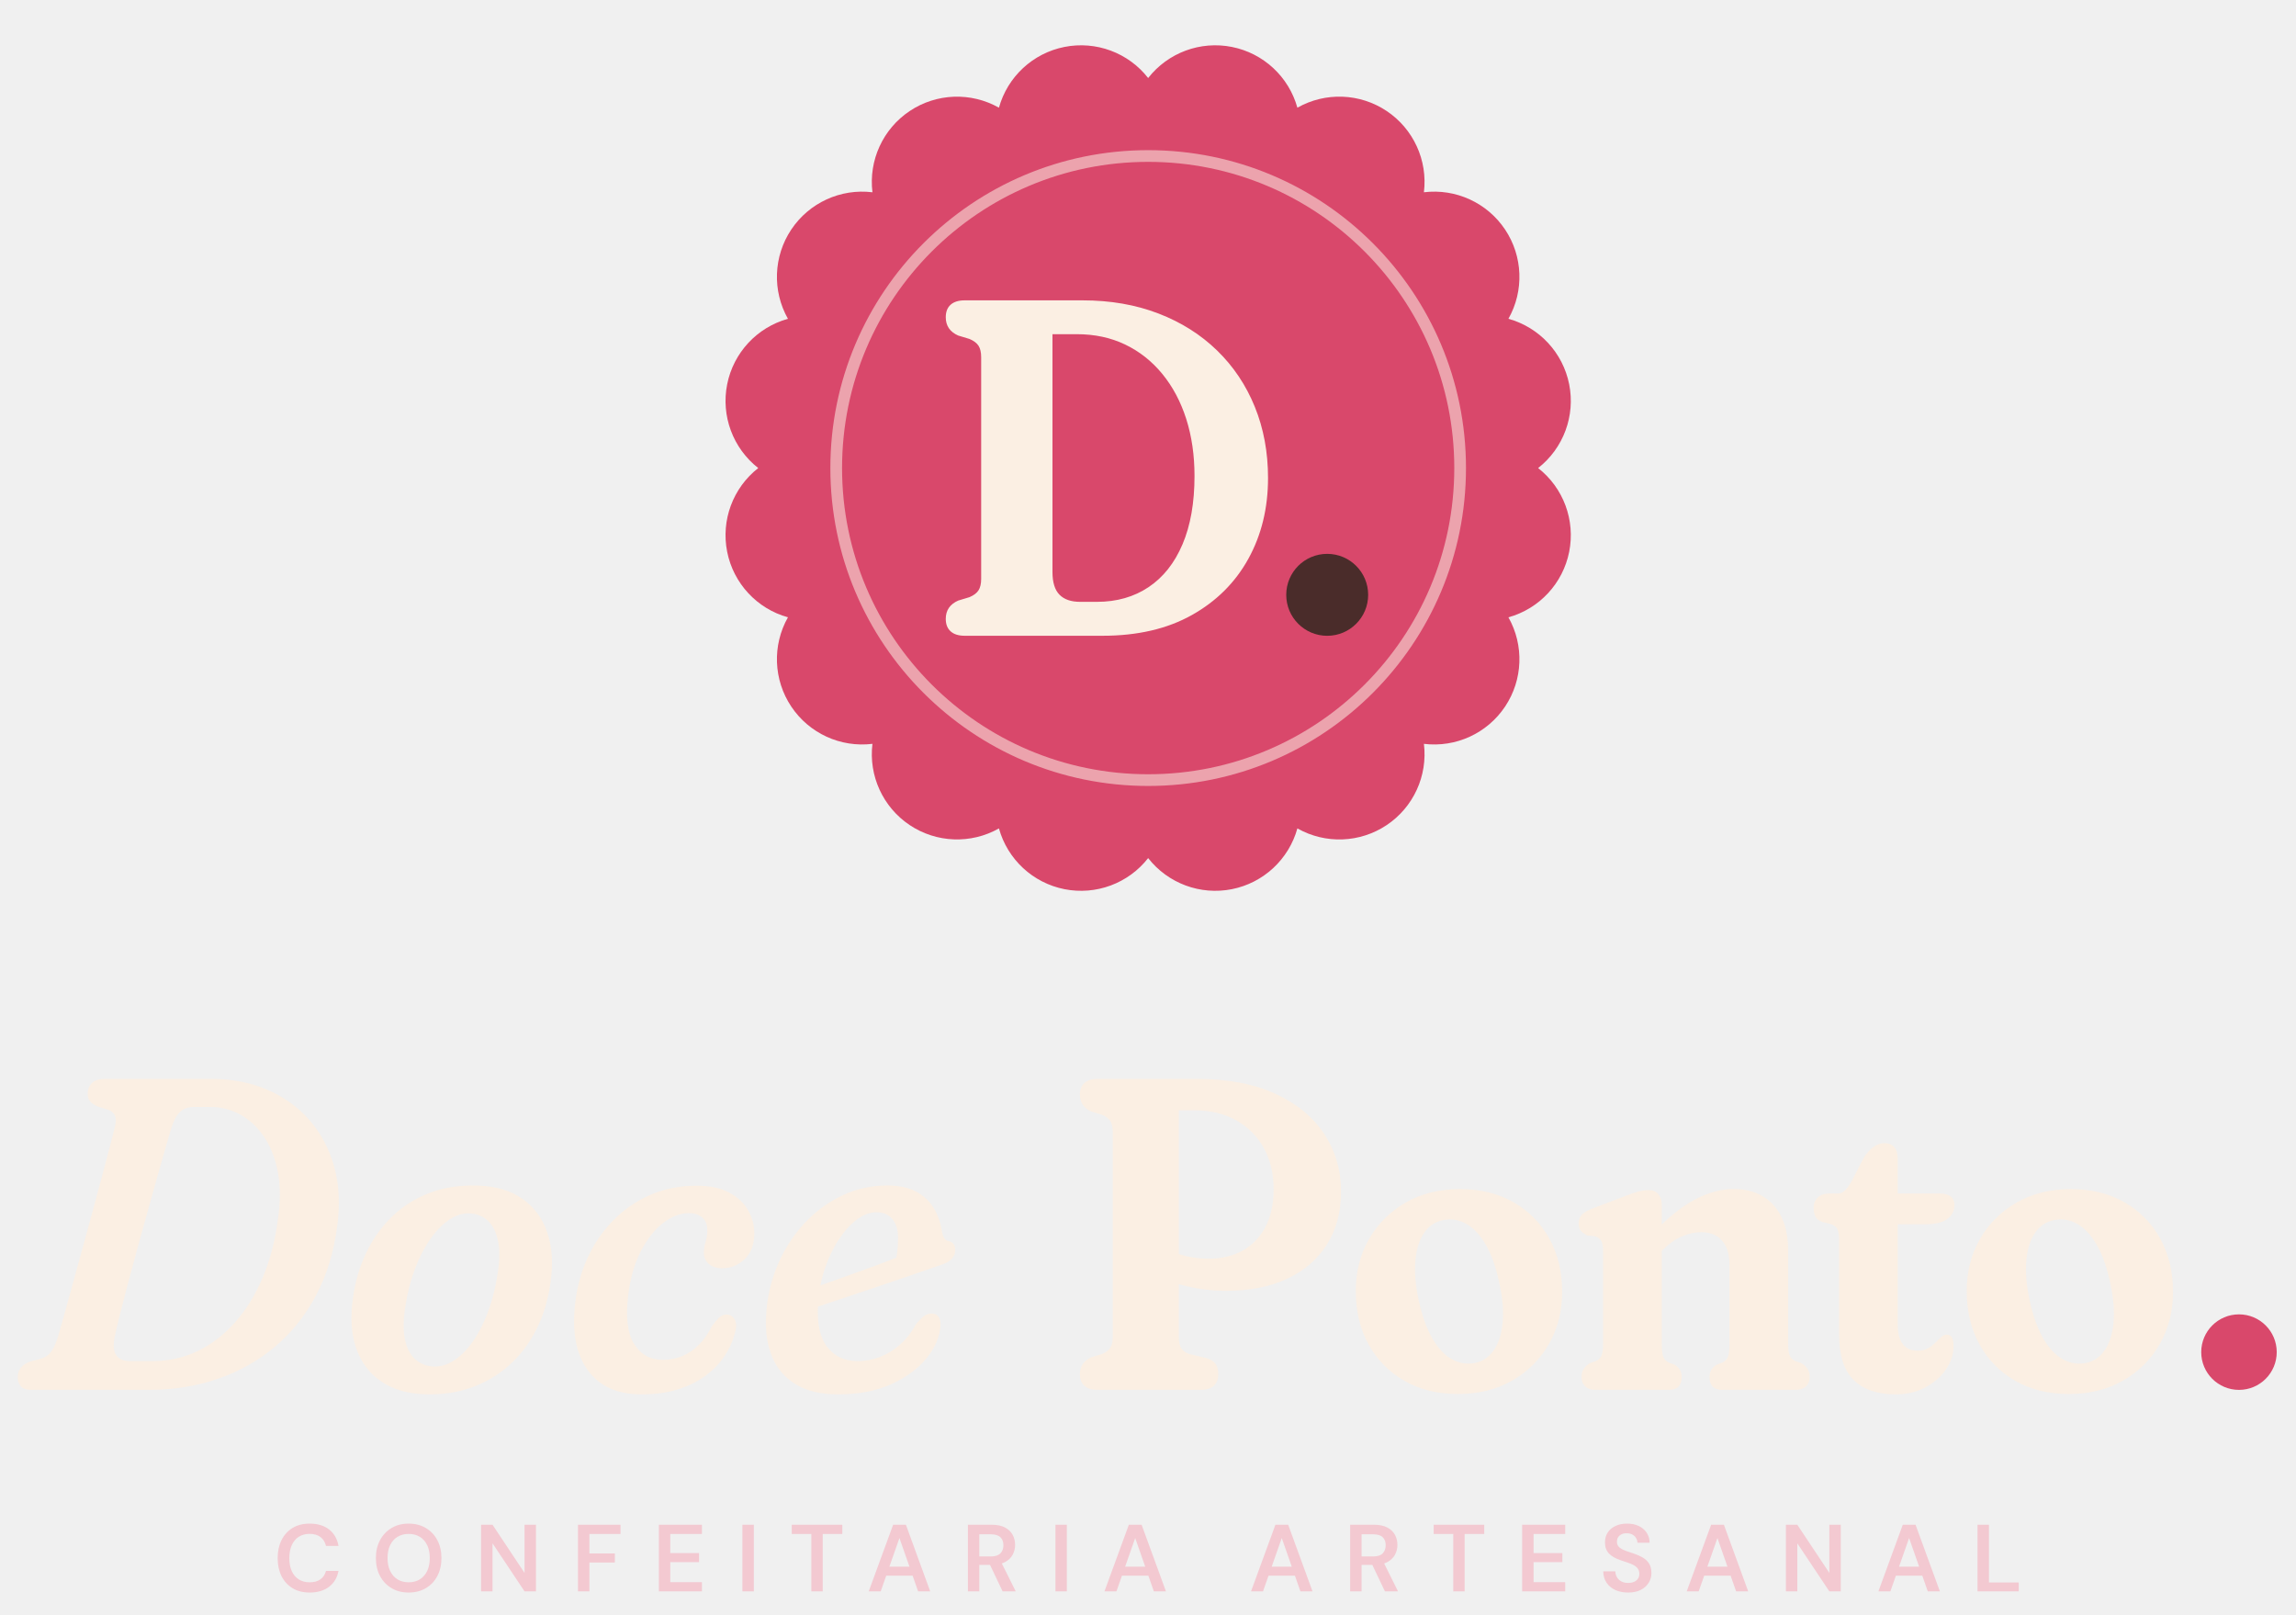
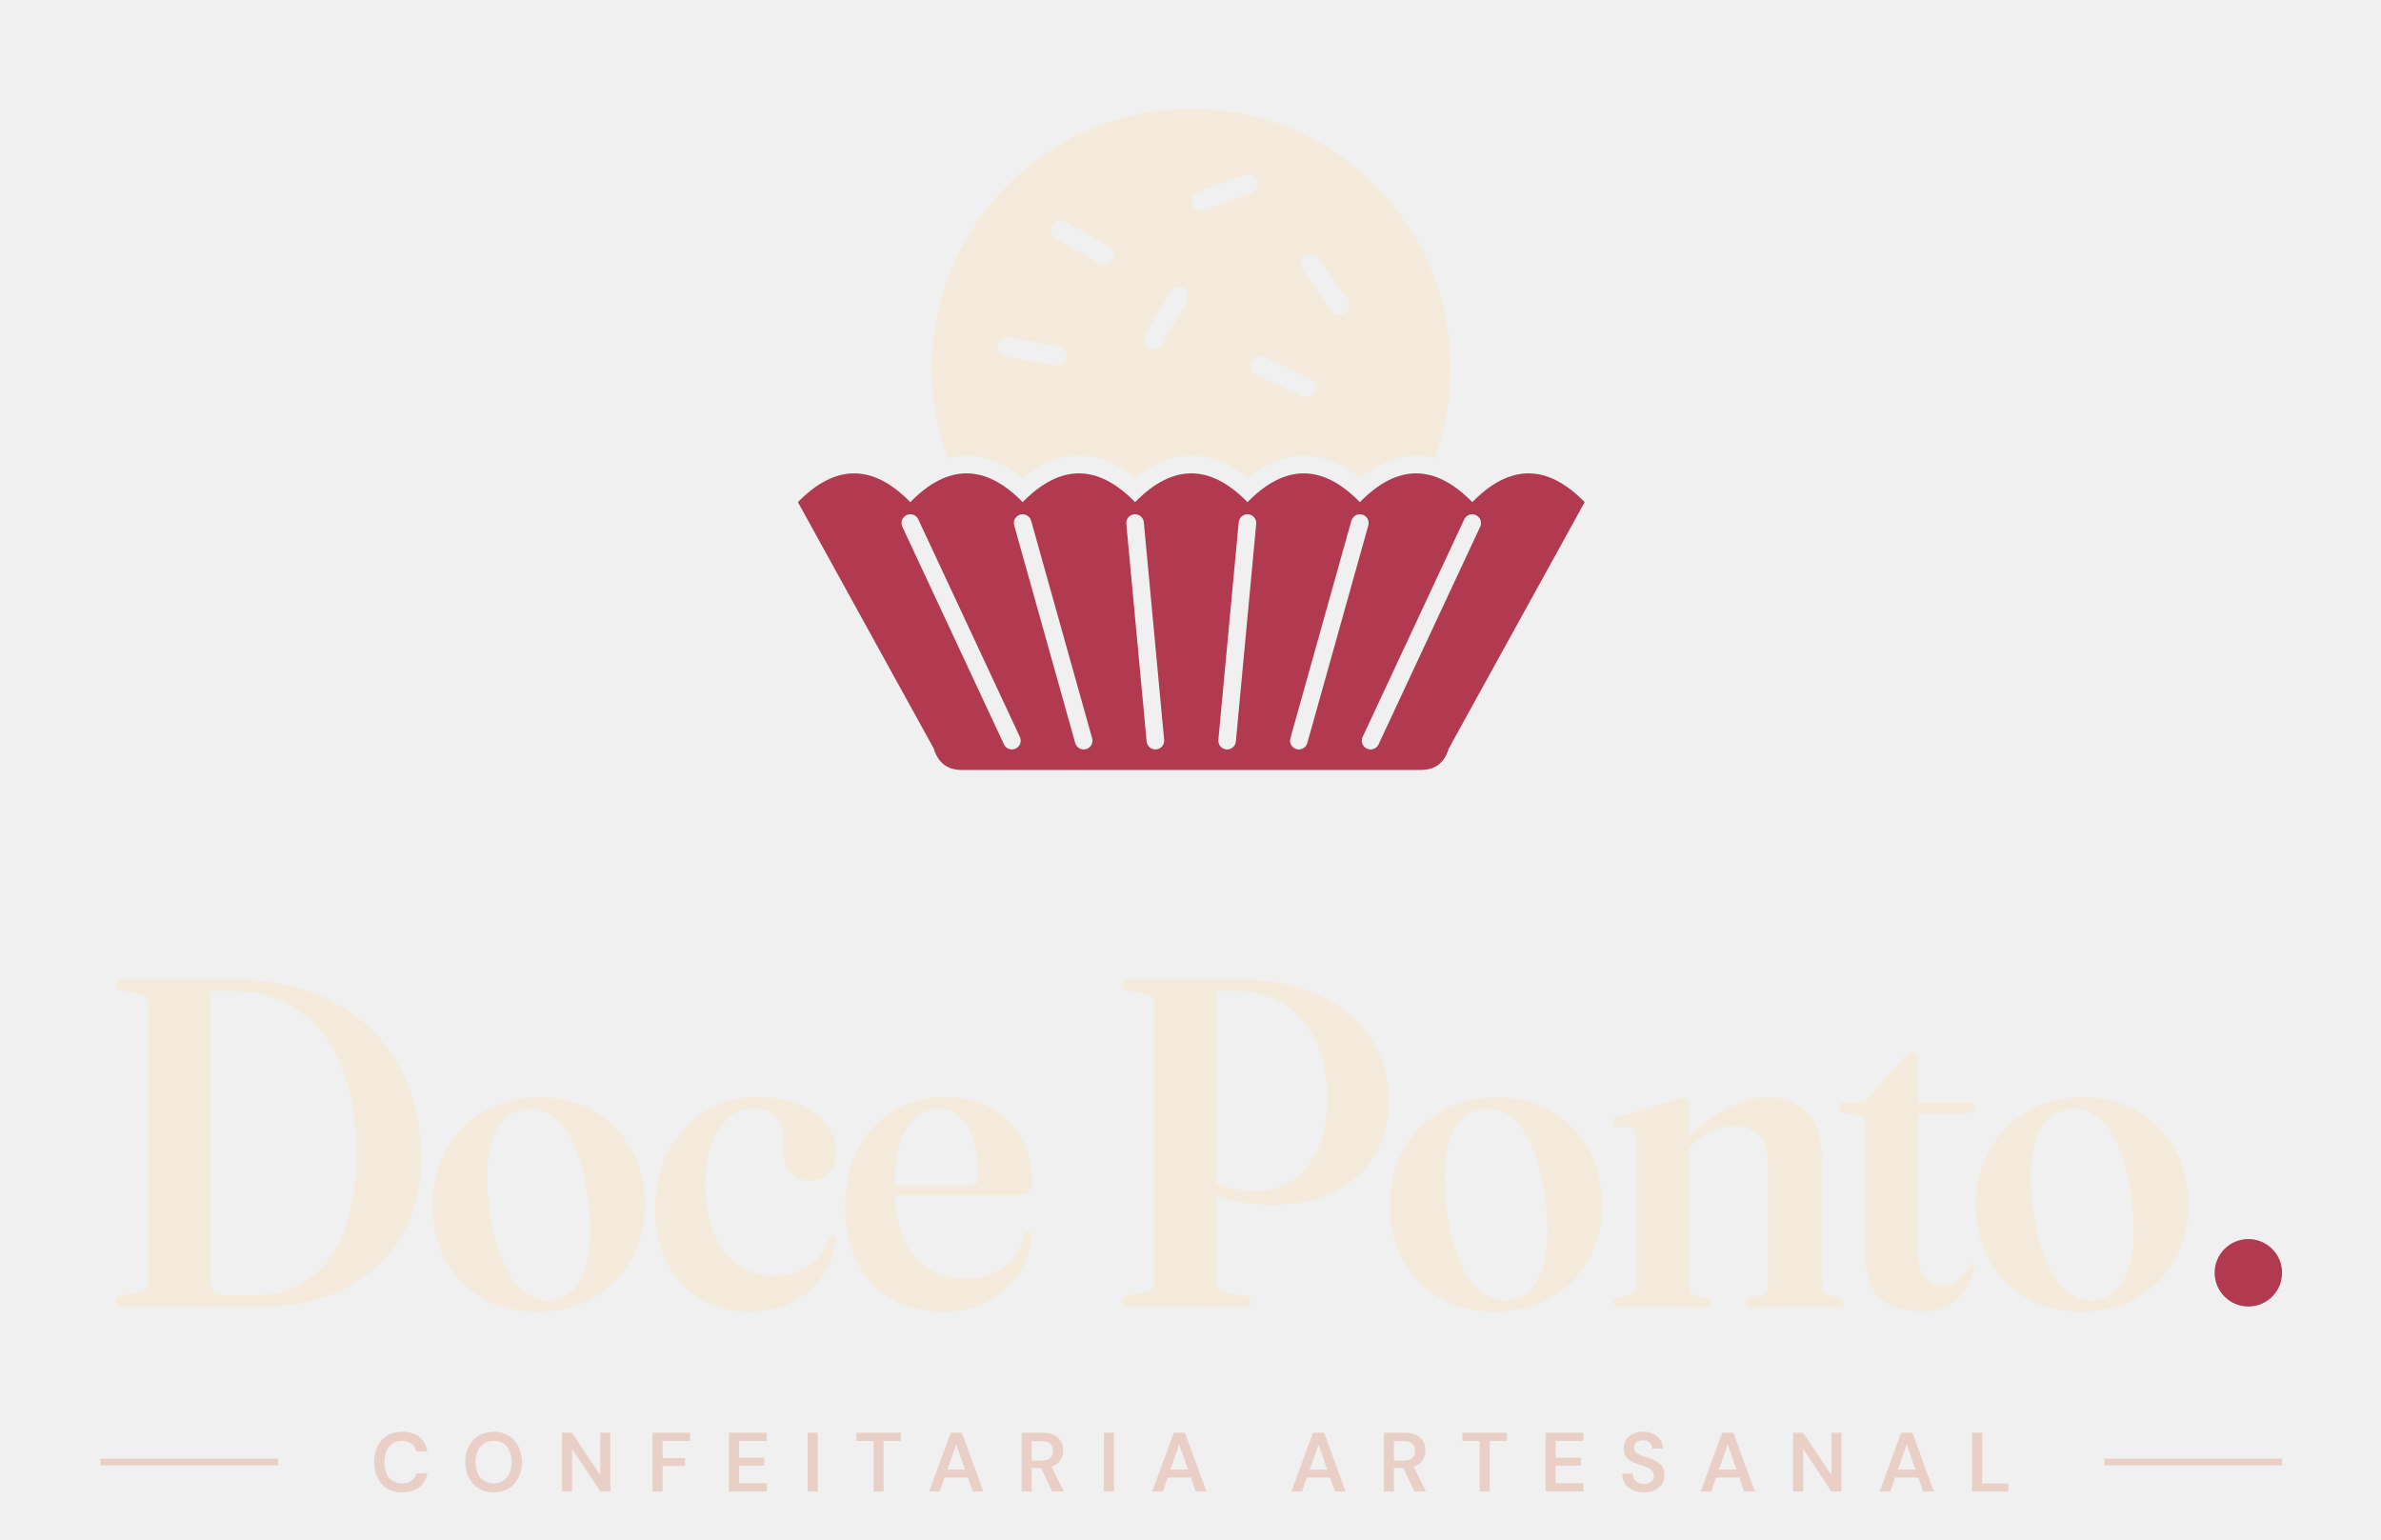
- <svg xmlns="http://www.w3.org/2000/svg" viewBox="0 0 579 407" width="579" height="407">
-   <defs />
-   <path d="M289.54 19.67A21.49 21.49 0 0 1 327.17 27.15A21.49 21.49 0 0 1 359.08 48.47A21.49 21.49 0 0 1 380.39 80.37A21.49 21.49 0 0 1 387.88 118.00A21.49 21.49 0 0 1 380.39 155.63A21.49 21.49 0 0 1 359.08 187.53A21.49 21.49 0 0 1 327.17 208.85A21.49 21.49 0 0 1 289.54 216.33A21.49 21.49 0 0 1 251.91 208.85A21.49 21.49 0 0 1 220.01 187.53A21.49 21.49 0 0 1 198.70 155.63A21.49 21.49 0 0 1 191.21 118.00A21.49 21.49 0 0 1 198.70 80.37A21.49 21.49 0 0 1 220.01 48.47A21.49 21.49 0 0 1 251.91 27.15A21.49 21.49 0 0 1 289.54 19.67Z" fill="#D9486B" />
-   <circle cx="289.544" cy="118" r="78.67" fill="none" stroke-width="2.95" stroke="#FBEFE3" stroke-opacity=".55" />
-   <path d="M238.5 156.02Q238.5 152.8 241.63 151.41L244.48 150.55Q246.09 149.87 246.76 148.83Q247.43 147.78 247.43 145.93V90.07Q247.43 88.2 246.76 87.16Q246.09 86.13 244.48 85.45L241.63 84.59Q238.5 83.2 238.5 79.98Q238.5 77.92 239.73 76.82Q240.96 75.72 243.27 75.72H273.01Q283.51 75.72 292.12 79.03Q300.73 82.34 306.92 88.36Q313.11 94.37 316.44 102.57Q319.77 110.77 319.77 120.52Q319.77 131.88 314.81 140.87Q309.85 149.86 300.54 155.07Q291.23 160.28 278.03 160.28H243.27Q240.96 160.28 239.73 159.17Q238.5 158.06 238.5 156.02ZM276.61 151.73Q284.09 151.73 289.63 148.03Q295.18 144.33 298.2 137.23Q301.23 130.12 301.23 119.99Q301.23 112.17 299.14 105.61Q297.04 99.06 293.11 94.27Q289.19 89.48 283.74 86.86Q278.3 84.25 271.55 84.25H265.41V144.2Q265.41 148.14 267.18 149.93Q268.95 151.73 272.4 151.73H276.61Z" fill="#FBEFE3" />
-   <circle cx="334.69" cy="149.96" r="10.33" fill="#4A2C2A" />
-   <path d="M4.48 347.14Q4.49 345.68 5.34 344.71Q6.19 343.74 7.69 343.23L10.25 342.56Q11.26 342.25 12.04 341.66Q12.81 341.07 13.49 339.83Q14.16 338.59 14.79 336.43Q15.27 334.77 16.19 331.47Q17.11 328.17 18.3 323.84Q19.49 319.51 20.81 314.68Q22.14 309.85 23.44 305.05Q24.74 300.26 25.87 296Q27.01 291.74 27.83 288.6Q28.65 285.45 29 283.97Q29.43 282.18 28.96 281.19Q28.49 280.19 27.12 279.73L24.71 278.98Q23.39 278.43 22.76 277.71Q22.13 276.98 22.11 275.77Q22.13 274.05 23.21 273.02Q24.29 272 26.49 272H53.29Q61.03 272 67.34 274.7Q73.66 277.4 78.02 282.37Q82.39 287.34 84.28 294.14Q86.16 300.94 85.04 309.12Q83.74 319.05 79.61 326.74Q75.48 334.43 69.13 339.7Q62.77 344.96 54.73 347.68Q46.69 350.4 37.55 350.4H8.02Q5.98 350.4 5.24 349.48Q4.49 348.56 4.48 347.14ZM38.46 343.14Q44.59 343.14 49.88 340.59Q55.17 338.03 59.32 333.32Q63.48 328.61 66.23 322.11Q68.99 315.61 70.04 307.71Q71.09 300.84 70.07 295.51Q69.05 290.19 66.54 286.53Q64.03 282.87 60.55 280.97Q57.06 279.08 53.16 279.08H48.73Q46.71 279.08 45.37 280.36Q44.03 281.63 43.14 284.58Q42.8 285.68 41.95 288.67Q41.09 291.67 39.89 295.91Q38.7 300.16 37.33 305.05Q35.96 309.95 34.6 314.92Q33.24 319.9 32.06 324.36Q30.88 328.82 30.04 332.2Q29.2 335.58 28.9 337.19Q28.32 340.27 29.34 341.7Q30.35 343.14 32.77 343.14H38.46ZM120.35 298.89Q127.28 299.08 131.74 302.22Q136.2 305.35 138.03 310.78Q139.86 316.21 138.83 323.29Q137.94 329.9 135.24 335.2Q132.55 340.5 128.38 344.21Q124.22 347.92 118.85 349.82Q113.49 351.71 107.24 351.51Q100.58 351.31 96.11 348.26Q91.64 345.21 89.78 339.79Q87.93 334.36 89.03 327.08Q89.85 321.11 92.31 315.92Q94.77 310.73 98.74 306.83Q102.72 302.93 108.14 300.81Q113.56 298.7 120.35 298.89ZM109.36 344.52Q111.29 344.61 113.27 343.66Q115.25 342.71 117.11 340.81Q118.96 338.91 120.56 336.13Q122.17 333.35 123.41 329.77Q124.65 326.19 125.36 321.89Q126.32 316.54 125.63 313.04Q124.94 309.54 123.05 307.78Q121.15 306.02 118.48 305.9Q116.37 305.79 114.3 306.89Q112.23 307.98 110.34 310.07Q108.45 312.17 106.86 315.04Q105.28 317.92 104.11 321.4Q102.94 324.89 102.32 328.78Q101.39 334.1 102.09 337.54Q102.79 340.98 104.72 342.68Q106.64 344.39 109.36 344.52ZM173.72 305.84Q170.39 305.84 167.13 308.4Q163.87 310.96 161.5 315.65Q159.13 320.34 158.4 326.72Q157.43 334.89 159.93 338.86Q162.42 342.83 167.17 342.83Q169.76 342.83 172.03 341.89Q174.31 340.94 176.22 339.05Q178.13 337.15 179.52 334.33Q180.47 333.01 181.31 332.2Q182.16 331.4 183.29 331.4Q184.55 331.4 185.3 332.71Q186.05 334.02 185.17 336.6Q184.41 339.39 182.58 342.07Q180.76 344.74 177.86 346.88Q174.96 349.01 170.95 350.27Q166.94 351.53 161.78 351.53Q152.62 351.53 148.21 345.42Q143.79 339.31 145.04 328.64Q145.69 322.58 148.13 317.21Q150.58 311.84 154.58 307.73Q158.59 303.62 163.92 301.27Q169.25 298.93 175.68 298.93Q180.69 298.93 183.91 300.67Q187.14 302.42 188.7 305.2Q190.27 307.98 190.22 311.11Q190.16 315.16 187.77 317.45Q185.37 319.73 182.13 319.73Q179.99 319.73 178.74 318.64Q177.49 317.54 177.5 315.75Q177.53 314.38 177.95 313.04Q178.36 311.69 178.37 310.15Q178.39 308.15 177.15 306.99Q175.91 305.84 173.72 305.84ZM199.5 326.64Q199.5 326.64 201.39 325.98Q203.29 325.33 206.38 324.24Q209.48 323.15 213.14 321.84Q216.8 320.53 220.38 319.22Q223.97 317.9 226.77 316.79L225.48 318.85Q226.03 317.43 226.25 315.76Q226.47 314.1 226.47 312.04Q226.47 309.07 225.05 307.35Q223.63 305.62 220.99 305.62Q218.59 305.62 216.13 307.43Q213.67 309.25 211.54 312.47Q209.4 315.69 207.99 319.89Q206.58 324.09 206.29 328.85Q205.85 335.99 208.6 339.57Q211.35 343.15 216.35 343.15Q219.11 343.15 221.82 342.13Q224.53 341.1 226.89 339.05Q229.26 337 230.95 333.89Q232.24 332.3 233.17 331.68Q234.1 331.07 235.21 331.17Q236.33 331.26 236.81 332.18Q237.29 333.1 237.15 334.47Q236.83 338.47 233.67 342.4Q230.51 346.33 224.83 348.93Q219.16 351.53 211.32 351.53Q204.93 351.53 200.78 349.06Q196.62 346.59 194.74 342.13Q192.86 337.67 193.19 331.74Q193.54 325.04 196.02 319.09Q198.51 313.15 202.67 308.61Q206.83 304.07 212.22 301.47Q217.6 298.87 223.74 298.87Q228.09 298.87 230.96 300.38Q233.84 301.89 235.45 304.54Q237.07 307.19 237.57 310.65Q237.78 311.63 238.14 312.17Q238.5 312.72 239.08 312.87Q239.84 312.96 240.34 313.48Q240.84 313.99 240.89 314.96Q240.96 316.25 240.09 317.28Q239.23 318.32 236.97 319Q234 320.04 230.13 321.37Q226.26 322.71 222.08 324.11Q217.91 325.52 213.96 326.84Q210.01 328.17 206.85 329.22Q203.68 330.28 201.79 330.9Q199.9 331.53 199.9 331.53L199.5 326.64Z" fill="#FBEFE3" />
-   <path d="M338.18 300.44Q338.18 308.04 334.67 313.67Q331.15 319.3 324.66 322.36Q318.17 325.42 309.19 325.42Q303.87 325.42 298.85 324.17Q293.83 322.93 289.94 320.69L290.89 313Q293.39 314.61 295.73 315.57Q298.07 316.53 300.35 316.93Q302.63 317.33 304.82 317.33Q309.61 317.33 313.28 315.33Q316.96 313.32 319.07 309.41Q321.18 305.5 321.18 299.76Q321.18 293.97 318.75 289.51Q316.32 285.05 311.81 282.48Q307.3 279.91 301.11 279.91H297.27V337.09Q297.27 338.94 297.92 339.94Q298.57 340.94 300.01 341.38L304.28 342.39Q305.77 342.85 306.5 343.78Q307.22 344.7 307.22 346.45Q307.22 348.34 306.1 349.37Q304.99 350.4 302.79 350.4H276.75Q274.61 350.4 273.47 349.37Q272.33 348.34 272.33 346.45Q272.33 343.46 275.23 342.17L277.87 341.38Q279.36 340.75 279.99 339.78Q280.61 338.81 280.61 337.09V285.31Q280.61 283.57 279.99 282.61Q279.36 281.65 277.87 281.02L275.23 280.23Q272.33 278.94 272.33 275.95Q272.33 274.04 273.47 273.02Q274.61 272 276.75 272H301.78Q313.54 272 321.65 275.76Q329.76 279.51 333.97 285.93Q338.18 292.35 338.18 300.44ZM368.18 299.78Q375.9 299.78 381.69 303.1Q387.48 306.42 390.71 312.26Q393.94 318.1 393.94 325.74Q393.94 332.96 390.62 338.8Q387.29 344.63 381.38 348.03Q375.46 351.44 367.66 351.44Q359.97 351.44 354.17 348.12Q348.36 344.8 345.13 338.95Q341.9 333.1 341.9 325.46Q341.9 318.2 345.22 312.4Q348.54 306.6 354.46 303.19Q360.37 299.78 368.18 299.78ZM372.04 343.6Q374.94 342.98 376.72 340.37Q378.51 337.76 378.93 333.48Q379.35 329.2 378.1 323.51Q376.84 317.46 374.65 313.74Q372.46 310.01 369.67 308.49Q366.87 306.97 363.82 307.62Q360.92 308.21 359.13 310.82Q357.34 313.43 356.94 317.72Q356.53 322 357.74 327.7Q359.05 333.72 361.23 337.46Q363.41 341.21 366.21 342.71Q369.01 344.22 372.04 343.6ZM419.06 303.75V338.71Q419.06 341.05 419.43 342.03Q419.81 343.01 420.84 343.51L422.35 344.07Q424.09 345.19 424.09 347.11Q424.09 350.4 420.84 350.4H402.41Q400.73 350.4 399.78 349.53Q398.83 348.67 398.83 347.11Q398.83 345.89 399.38 345.09Q399.92 344.29 400.97 343.64L402.4 343.15Q403.41 342.72 403.83 341.83Q404.26 340.93 404.26 338.71V315.48Q404.26 313.61 403.81 312.84Q403.36 312.07 402.33 311.68L400.27 311.46Q399.09 310.89 398.59 310.19Q398.09 309.49 398.09 308.43Q398.09 307.22 398.83 306.34Q399.56 305.46 401.42 304.74L409.85 301.53Q412.09 300.66 413.36 300.34Q414.63 300.03 415.72 300.03Q417.35 300.03 418.2 301.05Q419.06 302.07 419.06 303.75ZM417.55 316.82 414.54 313.26 416.77 310.96Q422.55 304.95 427.53 302.35Q432.52 299.76 437.2 299.76Q443.63 299.76 447.28 303.87Q450.93 307.97 450.93 315.15V338.71Q450.93 340.93 451.36 341.83Q451.79 342.73 452.79 343.15L454.22 343.64Q455.27 344.29 455.81 345.09Q456.36 345.89 456.36 347.11Q456.36 348.67 455.41 349.53Q454.46 350.4 452.78 350.4H434.35Q431.1 350.4 431.1 347.11Q431.1 345.19 432.84 344.07L434.35 343.51Q435.39 343.01 435.76 342.03Q436.14 341.05 436.14 338.71V318.92Q436.14 314.9 434.27 312.78Q432.4 310.65 429.05 310.65Q426.59 310.65 424.12 311.72Q421.64 312.78 419.28 315.13L417.55 316.82ZM461.62 308.56 459.54 308.07Q458.17 307.53 457.76 306.6Q457.35 305.67 457.35 304.43Q457.35 302.89 458.42 301.89Q459.49 300.9 461.21 300.9H463.44Q464.34 300.9 465.09 300.27Q465.84 299.64 466.9 297.88L470.05 291.77Q471.23 290.02 472.53 289.1Q473.82 288.19 475.22 288.19Q476.73 288.19 477.65 289.15Q478.56 290.12 478.56 292.1V333.91Q478.56 337.2 479.84 338.86Q481.11 340.52 483.6 340.52Q485.14 340.52 486.2 339.91Q487.27 339.3 488.06 338.5Q488.84 337.69 489.53 337.08Q490.22 336.48 490.94 336.48Q491.75 336.48 492.19 337.16Q492.64 337.84 492.63 339.41Q492.62 342.49 490.71 345.26Q488.79 348.04 485.52 349.78Q482.24 351.53 478.08 351.53Q471.08 351.53 467.42 347.87Q463.77 344.21 463.77 336.41V312.59Q463.77 310.87 463.4 309.97Q463.03 309.07 461.62 308.56ZM472.77 308.65V300.9H489.25Q491.02 300.9 491.94 301.65Q492.87 302.39 492.87 303.81Q492.87 305.89 491.13 307.27Q489.39 308.65 485.45 308.65H472.77ZM522.24 299.78Q529.96 299.78 535.74 303.1Q541.53 306.42 544.76 312.26Q547.99 318.1 547.99 325.74Q547.99 332.96 544.67 338.8Q541.35 344.63 535.44 348.03Q529.52 351.44 521.71 351.44Q514.03 351.44 508.22 348.12Q502.42 344.8 499.19 338.95Q495.96 333.1 495.96 325.46Q495.96 318.2 499.28 312.4Q502.6 306.6 508.51 303.19Q514.43 299.78 522.24 299.78ZM526.1 343.6Q528.99 342.98 530.78 340.37Q532.56 337.76 532.98 333.48Q533.4 329.2 532.16 323.51Q530.89 317.46 528.7 313.74Q526.52 310.01 523.72 308.49Q520.93 306.97 517.87 307.62Q514.98 308.21 513.19 310.82Q511.4 313.43 511 317.72Q510.59 322 511.8 327.7Q513.1 333.72 515.28 337.46Q517.47 341.21 520.26 342.71Q523.06 344.22 526.1 343.6Z" fill="#FBEFE3" />
-   <circle cx="564.62" cy="340.88" r="9.52" fill="#D9486B" />
-   <path d="M78.08 401.49Q75.58 401.49 73.78 400.4Q71.97 399.3 70.99 397.35Q70.02 395.39 70.02 392.82Q70.02 390.24 70.99 388.28Q71.97 386.32 73.78 385.21Q75.58 384.11 78.08 384.11Q81.08 384.11 82.98 385.58Q84.88 387.06 85.37 389.74H82.21Q81.88 388.33 80.84 387.52Q79.8 386.7 78.06 386.7Q76.48 386.7 75.33 387.44Q74.19 388.18 73.57 389.55Q72.96 390.92 72.96 392.82Q72.96 394.71 73.57 396.08Q74.19 397.44 75.33 398.17Q76.48 398.91 78.06 398.91Q79.8 398.91 80.83 398.14Q81.87 397.38 82.21 396.03H85.37Q84.88 398.58 82.98 400.04Q81.08 401.49 78.08 401.49ZM103.05 401.49Q100.61 401.49 98.75 400.39Q96.89 399.29 95.84 397.34Q94.79 395.38 94.79 392.8Q94.79 390.23 95.84 388.28Q96.89 386.32 98.75 385.22Q100.61 384.11 103.05 384.11Q105.52 384.11 107.38 385.22Q109.25 386.32 110.28 388.28Q111.32 390.23 111.32 392.8Q111.32 395.38 110.28 397.34Q109.25 399.29 107.38 400.39Q105.52 401.49 103.05 401.49ZM103.05 398.91Q104.67 398.91 105.87 398.17Q107.06 397.43 107.72 396.06Q108.38 394.69 108.38 392.8Q108.38 390.9 107.72 389.53Q107.06 388.17 105.87 387.44Q104.67 386.71 103.05 386.71Q101.45 386.71 100.25 387.44Q99.05 388.17 98.39 389.53Q97.73 390.9 97.73 392.8Q97.73 394.69 98.39 396.06Q99.05 397.43 100.25 398.17Q101.45 398.91 103.05 398.91ZM121.32 401.2V384.4H124.2L132.28 396.54V384.4H135.16V401.2H132.28L124.2 389.08V401.2H121.32ZM145.75 401.2V384.4H156.48V386.73H148.63V391.64H155.05V393.92H148.63V401.2H145.75ZM166.15 401.2V384.4H177.01V386.73H169.03V391.55H176.29V393.82H169.03V398.87H177.01V401.2H166.15ZM187.22 401.2V384.4H190.1V401.2H187.22ZM204.6 401.2V386.73H199.66V384.4H212.41V386.73H207.47V401.2H204.6ZM219.07 401.2 225.23 384.4H228.45L234.58 401.2H231.53L226.82 387.75L222.09 401.2H219.07ZM221.82 397.24 222.59 394.97H230.87L231.63 397.24H221.82ZM244.08 401.2V384.4H250.11Q252.11 384.4 253.42 385.08Q254.72 385.77 255.35 386.91Q255.99 388.06 255.99 389.48Q255.99 390.82 255.36 391.98Q254.73 393.13 253.42 393.83Q252.11 394.52 250.05 394.52H246.96V401.2H244.08ZM252.84 401.2 249.31 393.78H252.45L256.15 401.2H252.84ZM246.96 392.39H249.92Q251.52 392.39 252.28 391.61Q253.04 390.83 253.04 389.56Q253.04 388.3 252.29 387.56Q251.55 386.81 249.91 386.81H246.96V392.39ZM266.16 401.2V384.4H269.04V401.2H266.16ZM278.52 401.2 284.67 384.4H287.89L294.03 401.2H290.98L286.27 387.75L281.54 401.2H278.52ZM281.27 397.24 282.04 394.97H290.31L291.08 397.24H281.27ZM315.48 401.2 321.63 384.4H324.85L330.99 401.2H327.94L323.23 387.75L318.5 401.2H315.48ZM318.23 397.24 319 394.97H327.27L328.04 397.24H318.23ZM340.48 401.2V384.4H346.51Q348.52 384.4 349.82 385.08Q351.13 385.77 351.76 386.91Q352.4 388.06 352.4 389.48Q352.4 390.82 351.77 391.98Q351.14 393.13 349.83 393.83Q348.52 394.52 346.46 394.52H343.36V401.2H340.48ZM349.25 401.2 345.72 393.78H348.86L352.55 401.2H349.25ZM343.36 392.39H346.33Q347.93 392.39 348.69 391.61Q349.44 390.83 349.44 389.56Q349.44 388.3 348.7 387.56Q347.96 386.81 346.32 386.81H343.36V392.39ZM366.48 401.2V386.73H361.54V384.4H374.29V386.73H369.35V401.2H366.48ZM383.85 401.2V384.4H394.71V386.73H386.73V391.55H393.99V393.82H386.73V398.87H394.71V401.2H383.85ZM410.59 401.49Q408.76 401.49 407.34 400.85Q405.93 400.2 405.13 399Q404.33 397.8 404.3 396.14H407.35Q407.37 396.97 407.76 397.63Q408.14 398.29 408.86 398.68Q409.57 399.07 410.58 399.07Q411.44 399.07 412.08 398.79Q412.72 398.5 413.06 397.99Q413.41 397.48 413.41 396.79Q413.41 396 413.03 395.48Q412.66 394.96 412.02 394.6Q411.37 394.25 410.53 393.97Q409.69 393.69 408.76 393.37Q406.76 392.71 405.75 391.66Q404.74 390.61 404.74 388.87Q404.74 387.4 405.44 386.34Q406.14 385.28 407.41 384.7Q408.67 384.11 410.32 384.11Q412 384.11 413.25 384.71Q414.51 385.3 415.24 386.38Q415.97 387.46 416 388.93H412.92Q412.91 388.32 412.59 387.78Q412.28 387.23 411.69 386.89Q411.1 386.55 410.27 386.55Q409.55 386.52 408.99 386.77Q408.42 387.02 408.09 387.49Q407.76 387.96 407.76 388.66Q407.76 389.32 408.07 389.76Q408.38 390.2 408.95 390.51Q409.52 390.82 410.28 391.08Q411.05 391.35 411.96 391.65Q413.21 392.06 414.23 392.65Q415.25 393.24 415.85 394.17Q416.45 395.1 416.45 396.6Q416.45 397.89 415.78 399Q415.11 400.11 413.81 400.8Q412.51 401.49 410.59 401.49ZM425.35 401.2 431.51 384.4H434.73L440.86 401.2H437.81L433.1 387.75L428.37 401.2H425.35ZM428.1 397.24 428.87 394.97H437.15L437.91 397.24H428.1ZM450.36 401.2V384.4H453.24L461.32 396.54V384.4H464.2V401.2H461.32L453.24 389.08V401.2H450.36ZM473.69 401.2 479.84 384.4H483.06L489.2 401.2H486.15L481.43 387.75L476.71 401.2H473.69ZM476.43 397.24 477.21 394.97H485.48L486.25 397.24H476.43ZM498.69 401.2V384.4H501.57V398.95H509.08V401.2H498.69Z" fill="#F3C9D1" />
+ <svg xmlns="http://www.w3.org/2000/svg" viewBox="-4 -4 569 368" width="569" height="368">
+   <defs>
+     <mask id="mvneg" maskUnits="userSpaceOnUse" x="-19.32" y="-200" width="600" height="600">
+       <rect x="-19.32" y="-200" width="600" height="600" fill="#fff" />
+       <path d="M186.68 116.00 q13.43 -13.75 26.86 0 q13.43 -13.75 26.86 0 q13.43 -13.75 26.86 0 q13.43 -13.75 26.86 0 q13.43 -13.75 26.86 0 q13.43 -13.75 26.86 0 q13.43 -13.75 26.86 0 L342.22 174.88 Q340.68 180.00 335.56 180.00 L225.80 180.00 Q220.68 180.00 219.14 174.88 Z" fill="#000" stroke="#000" stroke-width="8.40" stroke-linejoin="round" />
+       <path d="M249.48 51.00 L259.88 57.00M283.04 44.05 L294.32 39.95M309.24 59.09 L316.12 68.91M271.68 77.20 L277.68 66.80M236.77 78.96 L248.59 81.04M297.24 83.46 L308.12 88.54" stroke="#000" stroke-width="4.60" stroke-linecap="round" />
+     </mask>
+     <mask id="cvneg" maskUnits="userSpaceOnUse" x="-19.32" y="-200" width="600" height="600">
+       <rect x="-19.32" y="-200" width="600" height="600" fill="#fff" />
+       <path d="M213.54 121.00 L237.82 173.00 M240.39 121.00 L254.97 173.00 M267.25 121.00 L272.11 173.00 M294.11 121.00 L289.25 173.00 M320.97 121.00 L306.39 173.00 M347.82 121.00 L323.54 173.00" stroke="#000" stroke-width="4.20" stroke-linecap="round" />
+     </mask>
+   </defs>
+   <circle cx="280.68" cy="84.00" r="62.00" fill="#F4EBDD" mask="url(#mvneg)" />
+   <path d="M186.68 116.00 q13.43 -13.75 26.86 0 q13.43 -13.75 26.86 0 q13.43 -13.75 26.86 0 q13.43 -13.75 26.86 0 q13.43 -13.75 26.86 0 q13.43 -13.75 26.86 0 q13.43 -13.75 26.86 0 L342.22 174.88 Q340.68 180.00 335.56 180.00 L225.80 180.00 Q220.68 180.00 219.14 174.88 Z" fill="#B23A50" mask="url(#cvneg)" />
+   <path d="M23.69 307.08Q23.69 306 24.91 305.62L29.27 304.87Q30.43 304.58 30.92 304.04Q31.41 303.51 31.41 302.54V235.95Q31.41 234.9 30.92 234.36Q30.43 233.82 29.27 233.53L24.87 232.76Q23.69 232.36 23.69 231.3Q23.69 230.65 24.1 230.33Q24.51 230 25.25 230H51.83Q61.85 230 70.08 232.98Q78.31 235.96 84.26 241.57Q90.21 247.18 93.44 255.07Q96.67 262.96 96.67 272.77Q96.67 283.67 91.82 291.67Q86.97 299.67 78.16 304.03Q69.34 308.4 57.36 308.4H25.25Q24.48 308.4 24.09 308.05Q23.69 307.7 23.69 307.08ZM57.04 305.54Q64.13 305.54 69.56 301.85Q74.99 298.16 78.07 290.59Q81.14 283.03 81.14 271.45Q81.14 262.39 79.11 255.22Q77.07 248.06 73.2 243.07Q69.32 238.08 63.85 235.47Q58.38 232.86 51.51 232.86H46.26V302.15Q46.26 303.85 47.11 304.69Q47.96 305.54 49.57 305.54H57.04ZM124.98 258.24Q132.35 258.24 138.01 261.53Q143.67 264.82 146.9 270.63Q150.12 276.44 150.12 284.04Q150.12 291.46 146.82 297.2Q143.52 302.95 137.72 306.22Q131.93 309.49 124.39 309.49Q117.02 309.49 111.38 306.25Q105.73 303.02 102.54 297.27Q99.35 291.52 99.35 283.98Q99.35 276.52 102.62 270.73Q105.88 264.93 111.66 261.59Q117.44 258.24 124.98 258.24ZM128.05 306.7Q131.52 306.27 133.75 303.31Q135.98 300.36 136.74 295.07Q137.5 289.78 136.48 282.37Q135.46 274.78 133.32 269.89Q131.17 265 128.15 262.8Q125.13 260.59 121.46 261.05Q117.89 261.49 115.66 264.49Q113.44 267.49 112.76 272.77Q112.08 278.06 113.06 285.4Q114.1 292.84 116.26 297.74Q118.43 302.64 121.46 304.88Q124.49 307.13 128.05 306.7ZM195.79 271.53Q195.79 274.56 194.09 276.34Q192.4 278.12 189.52 278.12Q186.57 278.12 184.93 276.33Q183.29 274.54 183.29 271.32V268.1Q183.29 264.79 181.37 262.86Q179.45 260.94 176.04 260.94Q172.62 260.94 170.03 263.18Q167.44 265.43 166.02 269.53Q164.59 273.63 164.59 279.24Q164.59 286.24 166.71 291.07Q168.82 295.9 172.48 298.37Q176.14 300.84 180.76 300.84Q185.77 300.84 189.2 298.63Q192.63 296.41 194.06 292.09Q194.39 291.63 194.64 291.47Q194.89 291.31 195.16 291.34Q195.51 291.36 195.69 291.65Q195.88 291.93 195.82 292.47Q194.97 297.63 192.21 301.44Q189.44 305.25 185.1 307.36Q180.76 309.47 175.13 309.47Q168.66 309.47 163.56 306.57Q158.46 303.67 155.53 298.13Q152.6 292.59 152.6 284.69Q152.6 277.17 155.68 271.19Q158.77 265.21 164.3 261.7Q169.83 258.2 177.15 258.2Q183.1 258.2 187.25 260Q191.4 261.79 193.6 264.81Q195.79 267.84 195.79 271.53ZM242.68 278.62Q242.68 280.02 241.9 280.79Q241.13 281.57 239.63 281.57H206.63V279.32H228.16Q229.74 279.32 229.74 277.66Q229.74 269.29 227.1 265.1Q224.47 260.91 220.56 260.91Q217.31 260.91 214.89 263Q212.48 265.08 211.14 269.24Q209.79 273.39 209.79 279.59Q209.79 290.52 214.5 296.07Q219.2 301.61 226.78 301.61Q232.15 301.61 235.96 298.74Q239.76 295.86 240.67 291.12Q240.94 290.67 241.21 290.5Q241.47 290.33 241.7 290.33Q242.04 290.33 242.27 290.6Q242.5 290.86 242.47 291.47Q242.15 296.5 239.36 300.6Q236.58 304.69 231.93 307.1Q227.28 309.52 221.33 309.52Q214.32 309.52 209.05 306.43Q203.78 303.35 200.85 297.75Q197.92 292.15 197.92 284.69Q197.92 276.93 200.87 270.95Q203.82 264.98 209.27 261.59Q214.73 258.2 222.18 258.2Q228.42 258.2 233.01 260.86Q237.61 263.52 240.14 268.13Q242.68 272.75 242.68 278.62ZM327.92 259.06Q327.92 266.64 324.45 272.24Q320.98 277.85 314.76 280.9Q308.55 283.96 300.29 283.96Q294.52 283.96 289.84 282.64Q285.16 281.32 281.36 278.68L281.79 276.02Q284.35 277.77 286.77 278.79Q289.19 279.81 291.52 280.23Q293.85 280.65 296.03 280.65Q300.97 280.65 304.83 278.07Q308.69 275.48 310.94 270.56Q313.18 265.64 313.18 258.66Q313.18 250.58 310.43 244.82Q307.69 239.05 302.81 235.95Q297.94 232.86 291.59 232.86H286.73V302.55Q286.73 303.53 287.26 304.07Q287.79 304.62 288.9 304.88L293.73 305.7Q294.34 305.85 294.64 306.16Q294.94 306.47 294.94 307.08Q294.94 307.69 294.55 308.05Q294.16 308.4 293.38 308.4H265.76Q264.99 308.4 264.57 308.05Q264.16 307.69 264.16 307.06Q264.16 306.04 265.4 305.62L269.74 304.86Q270.87 304.56 271.37 304.02Q271.87 303.47 271.87 302.6V235.95Q271.87 234.99 271.38 234.4Q270.89 233.82 269.81 233.54L265.31 232.76Q264.16 232.37 264.16 231.34Q264.16 230.68 264.56 230.34Q264.97 230 265.73 230H291.77Q302.79 230 310.91 233.69Q319.02 237.38 323.47 243.92Q327.92 250.47 327.92 259.06ZM353.74 258.24Q361.11 258.24 366.77 261.53Q372.43 264.82 375.66 270.63Q378.88 276.44 378.88 284.04Q378.88 291.46 375.58 297.2Q372.28 302.95 366.48 306.22Q360.69 309.49 353.15 309.49Q345.78 309.49 340.14 306.25Q334.49 303.02 331.3 297.27Q328.11 291.52 328.11 283.98Q328.11 276.52 331.38 270.73Q334.64 264.93 340.42 261.59Q346.2 258.24 353.74 258.24ZM356.81 306.7Q360.28 306.27 362.51 303.31Q364.74 300.36 365.5 295.07Q366.26 289.78 365.24 282.37Q364.22 274.78 362.08 269.89Q359.93 265 356.91 262.8Q353.89 260.59 350.22 261.05Q346.65 261.49 344.42 264.49Q342.2 267.49 341.52 272.77Q340.84 278.06 341.82 285.4Q342.86 292.84 345.02 297.74Q347.19 302.64 350.22 304.88Q353.25 307.13 356.81 306.7ZM399.65 259.91V303Q399.65 304.17 400 304.75Q400.34 305.34 401.17 305.58L403.89 306.11Q404.8 306.48 404.8 307.26Q404.8 308.4 403.57 308.4H382.77Q382.2 308.4 381.85 308.09Q381.5 307.79 381.5 307.26Q381.5 306.84 381.73 306.54Q381.97 306.25 382.48 306.04L385.28 305.49Q386.12 305.27 386.47 304.7Q386.81 304.14 386.81 303.03V266.94Q386.81 266.18 386.56 265.83Q386.32 265.48 385.72 265.37L382.36 265.32Q381.84 265.16 381.62 264.89Q381.39 264.61 381.39 264.21Q381.39 263.74 381.69 263.44Q381.99 263.14 382.65 262.9L395.91 258.98Q396.89 258.63 397.38 258.53Q397.86 258.42 398.3 258.42Q398.97 258.42 399.31 258.84Q399.65 259.25 399.65 259.91ZM398.43 271.33 397.21 269.94 399.27 268Q404.96 262.65 409.61 260.45Q414.26 258.24 418.43 258.24Q424.22 258.24 427.8 261.83Q431.38 265.42 431.38 272.62V302.76Q431.38 304.02 431.82 304.67Q432.25 305.32 433.19 305.56L435.62 306.04Q436.12 306.23 436.36 306.53Q436.6 306.82 436.6 307.26Q436.6 307.79 436.25 308.09Q435.91 308.4 435.28 308.4H414.42Q413.16 308.4 413.16 307.26Q413.16 306.48 414.1 306.11L416.89 305.58Q417.88 305.32 418.21 304.65Q418.54 303.98 418.54 302.76V274.54Q418.54 269.7 416.35 267.4Q414.16 265.09 410.38 265.09Q407.89 265.09 405.36 266.16Q402.82 267.23 400.3 269.61L398.43 271.33ZM440.67 262.73 436.52 261.9Q435.91 261.7 435.71 261.36Q435.52 261.02 435.52 260.56Q435.52 260.05 435.89 259.7Q436.26 259.36 436.82 259.36H441.04Q441.58 259.36 441.96 259.1Q442.33 258.84 442.77 258.13L450.79 248.89Q451.32 248.22 451.87 247.85Q452.43 247.49 453 247.49Q453.62 247.49 454 247.89Q454.37 248.29 454.37 249.12V294.97Q454.37 299.09 455.96 301.12Q457.54 303.15 460.35 303.15Q461.58 303.15 462.58 302.75Q463.57 302.35 464.38 301.63Q465.19 300.92 465.84 299.96Q466.49 299 467 297.89Q467.31 297.66 467.6 297.86Q467.89 298.07 467.81 298.77Q467.19 302.09 465.56 304.48Q463.93 306.86 461.32 308.14Q458.71 309.42 455.13 309.42Q448.75 309.42 445.29 306.27Q441.84 303.13 441.84 296.55V264.63Q441.84 263.8 441.63 263.35Q441.42 262.91 440.67 262.73ZM449.98 262.26 450.24 259.36H466.6Q467.29 259.36 467.63 259.62Q467.97 259.89 467.97 260.44Q467.97 261.21 467.25 261.74Q466.53 262.26 465.01 262.26H449.98ZM493.85 258.24Q501.23 258.24 506.88 261.53Q512.54 264.82 515.77 270.63Q518.99 276.44 518.99 284.04Q518.99 291.46 515.69 297.2Q512.39 302.95 506.59 306.22Q500.8 309.49 493.26 309.49Q485.9 309.49 480.25 306.25Q474.6 303.02 471.41 297.27Q468.22 291.52 468.22 283.98Q468.22 276.52 471.49 270.73Q474.75 264.93 480.53 261.59Q486.31 258.24 493.85 258.24ZM496.92 306.7Q500.39 306.27 502.62 303.31Q504.86 300.36 505.61 295.07Q506.37 289.78 505.36 282.37Q504.33 274.78 502.19 269.89Q500.04 265 497.02 262.8Q494 260.59 490.33 261.05Q486.76 261.49 484.54 264.49Q482.31 267.49 481.63 272.77Q480.96 278.06 481.93 285.4Q482.97 292.84 485.13 297.74Q487.3 302.64 490.33 304.88Q493.36 307.13 496.92 306.7Z" fill="#F4EBDD" />
+   <circle cx="533.30" cy="300.17" r="8.06" fill="#B23A50" />
+   <path d="M92.07 352.64Q90.02 352.64 88.52 351.73Q87.03 350.82 86.23 349.19Q85.42 347.56 85.42 345.42Q85.42 343.26 86.23 341.63Q87.03 340 88.52 339.08Q90.02 338.16 92.07 338.16Q94.57 338.16 96.14 339.39Q97.72 340.61 98.12 342.85H95.51Q95.22 341.68 94.36 341Q93.49 340.32 92.06 340.32Q90.76 340.32 89.82 340.93Q88.88 341.55 88.37 342.69Q87.87 343.83 87.87 345.42Q87.87 346.99 88.37 348.13Q88.88 349.27 89.82 349.88Q90.76 350.49 92.06 350.49Q93.49 350.49 94.35 349.85Q95.22 349.21 95.51 348.09H98.12Q97.72 350.22 96.14 351.43Q94.57 352.64 92.07 352.64ZM113.96 352.64Q111.97 352.64 110.44 351.73Q108.92 350.81 108.06 349.18Q107.2 347.55 107.2 345.4Q107.2 343.26 108.06 341.63Q108.92 340 110.44 339.08Q111.97 338.16 113.96 338.16Q115.99 338.16 117.51 339.08Q119.04 340 119.88 341.63Q120.73 343.26 120.73 345.4Q120.73 347.55 119.88 349.18Q119.04 350.81 117.51 351.73Q115.99 352.64 113.96 352.64ZM113.97 350.49Q115.28 350.49 116.25 349.87Q117.22 349.26 117.75 348.12Q118.28 346.98 118.28 345.4Q118.28 343.82 117.75 342.68Q117.22 341.54 116.25 340.93Q115.28 340.32 113.97 340.32Q112.67 340.32 111.7 340.93Q110.72 341.54 110.19 342.68Q109.65 343.82 109.65 345.4Q109.65 346.98 110.19 348.12Q110.72 349.26 111.7 349.87Q112.67 350.49 113.97 350.49ZM130.31 352.4V338.4H132.71L139.45 348.53V338.4H141.85V352.4H139.45L132.71 342.29V352.4H130.31ZM151.95 352.4V338.4H160.89V340.34H154.35V344.44H159.69V346.33H154.35V352.4H151.95ZM170.21 352.4V338.4H179.25V340.34H172.61V344.36H178.65V346.25H172.61V350.46H179.25V352.4H170.21ZM189.03 352.4V338.4H191.43V352.4H189.03ZM204.77 352.4V340.34H200.65V338.4H211.28V340.34H207.16V352.4H204.77ZM218.07 352.4 223.2 338.4H225.88L230.99 352.4H228.45L224.52 341.2L220.58 352.4H218.07ZM220.35 349.1 221 347.21H227.89L228.53 349.1H220.35ZM240.15 352.4V338.4H245.17Q246.84 338.4 247.93 338.97Q249.01 339.54 249.54 340.49Q250.07 341.45 250.07 342.63Q250.07 343.75 249.55 344.71Q249.03 345.67 247.93 346.25Q246.84 346.84 245.12 346.84H242.55V352.4H240.15ZM247.45 352.4 244.51 346.21H247.12L250.2 352.4H247.45ZM242.55 345.06H245.02Q246.35 345.06 246.98 344.41Q247.61 343.76 247.61 342.7Q247.61 341.65 246.99 341.03Q246.38 340.41 245.01 340.41H242.55V345.06ZM259.81 352.4V338.4H262.21V352.4H259.81ZM271.37 352.4 276.5 338.4H279.18L284.29 352.4H281.75L277.82 341.2L273.88 352.4H271.37ZM273.65 349.1 274.3 347.21H281.19L281.83 349.1H273.65ZM304.63 352.4 309.76 338.4H312.44L317.55 352.4H315.01L311.08 341.2L307.14 352.4H304.63ZM306.91 349.1 307.56 347.21H314.45L315.09 349.1H306.91ZM326.71 352.4V338.4H331.73Q333.4 338.4 334.49 338.97Q335.57 339.54 336.1 340.49Q336.63 341.45 336.63 342.63Q336.63 343.75 336.11 344.71Q335.59 345.67 334.49 346.25Q333.4 346.84 331.68 346.84H329.11V352.4H326.71ZM334.01 352.4 331.07 346.21H333.68L336.76 352.4H334.01ZM329.11 345.06H331.58Q332.91 345.06 333.54 344.41Q334.17 343.76 334.17 342.7Q334.17 341.65 333.55 341.03Q332.94 340.41 331.57 340.41H329.11V345.06ZM349.61 352.4V340.34H345.49V338.4H356.12V340.34H352V352.4H349.61ZM365.35 352.4V338.4H374.39V340.34H367.75V344.36H373.79V346.25H367.75V350.46H374.39V352.4H365.35ZM388.88 352.64Q387.36 352.64 386.18 352.1Q385.01 351.57 384.34 350.57Q383.68 349.57 383.65 348.18H386.19Q386.2 348.87 386.53 349.42Q386.85 349.98 387.44 350.3Q388.04 350.62 388.88 350.62Q389.6 350.62 390.13 350.39Q390.66 350.15 390.95 349.72Q391.24 349.3 391.24 348.72Q391.24 348.09 390.94 347.66Q390.64 347.23 390.11 346.93Q389.58 346.63 388.89 346.39Q388.2 346.15 387.42 345.89Q385.71 345.35 384.86 344.46Q384.01 343.57 384.01 342.12Q384.01 340.9 384.6 340.02Q385.18 339.13 386.23 338.65Q387.29 338.16 388.66 338.16Q390.06 338.16 391.11 338.66Q392.16 339.15 392.76 340.05Q393.37 340.95 393.39 342.17H390.83Q390.82 341.67 390.56 341.21Q390.3 340.76 389.81 340.47Q389.32 340.19 388.62 340.19Q388.02 340.17 387.55 340.38Q387.08 340.58 386.8 340.98Q386.53 341.37 386.53 341.95Q386.53 342.5 386.79 342.87Q387.05 343.24 387.52 343.49Q388 343.75 388.63 343.97Q389.27 344.19 390.03 344.44Q391.07 344.79 391.92 345.28Q392.77 345.77 393.27 346.54Q393.77 347.32 393.77 348.57Q393.77 349.64 393.21 350.57Q392.65 351.5 391.57 352.07Q390.49 352.64 388.88 352.64ZM402.43 352.4 407.56 338.4H410.24L415.35 352.4H412.81L408.88 341.2L404.94 352.4H402.43ZM404.71 349.1 405.36 347.21H412.25L412.89 349.1H404.71ZM424.51 352.4V338.4H426.91L433.65 348.53V338.4H436.05V352.4H433.65L426.91 342.29V352.4H424.51ZM445.21 352.4 450.34 338.4H453.02L458.13 352.4H455.59L451.66 341.2L447.72 352.4H445.21ZM447.49 349.1 448.14 347.21H455.03L455.67 349.1H447.49ZM467.29 352.4V338.4H469.69V350.52H475.94V352.4H467.29Z" fill="#E9CFC6" />
+   <path d="M20.0 345.4H62.5M498.9 345.4H541.4" stroke="#E9CFC6" stroke-width="1.6" />
</svg>
